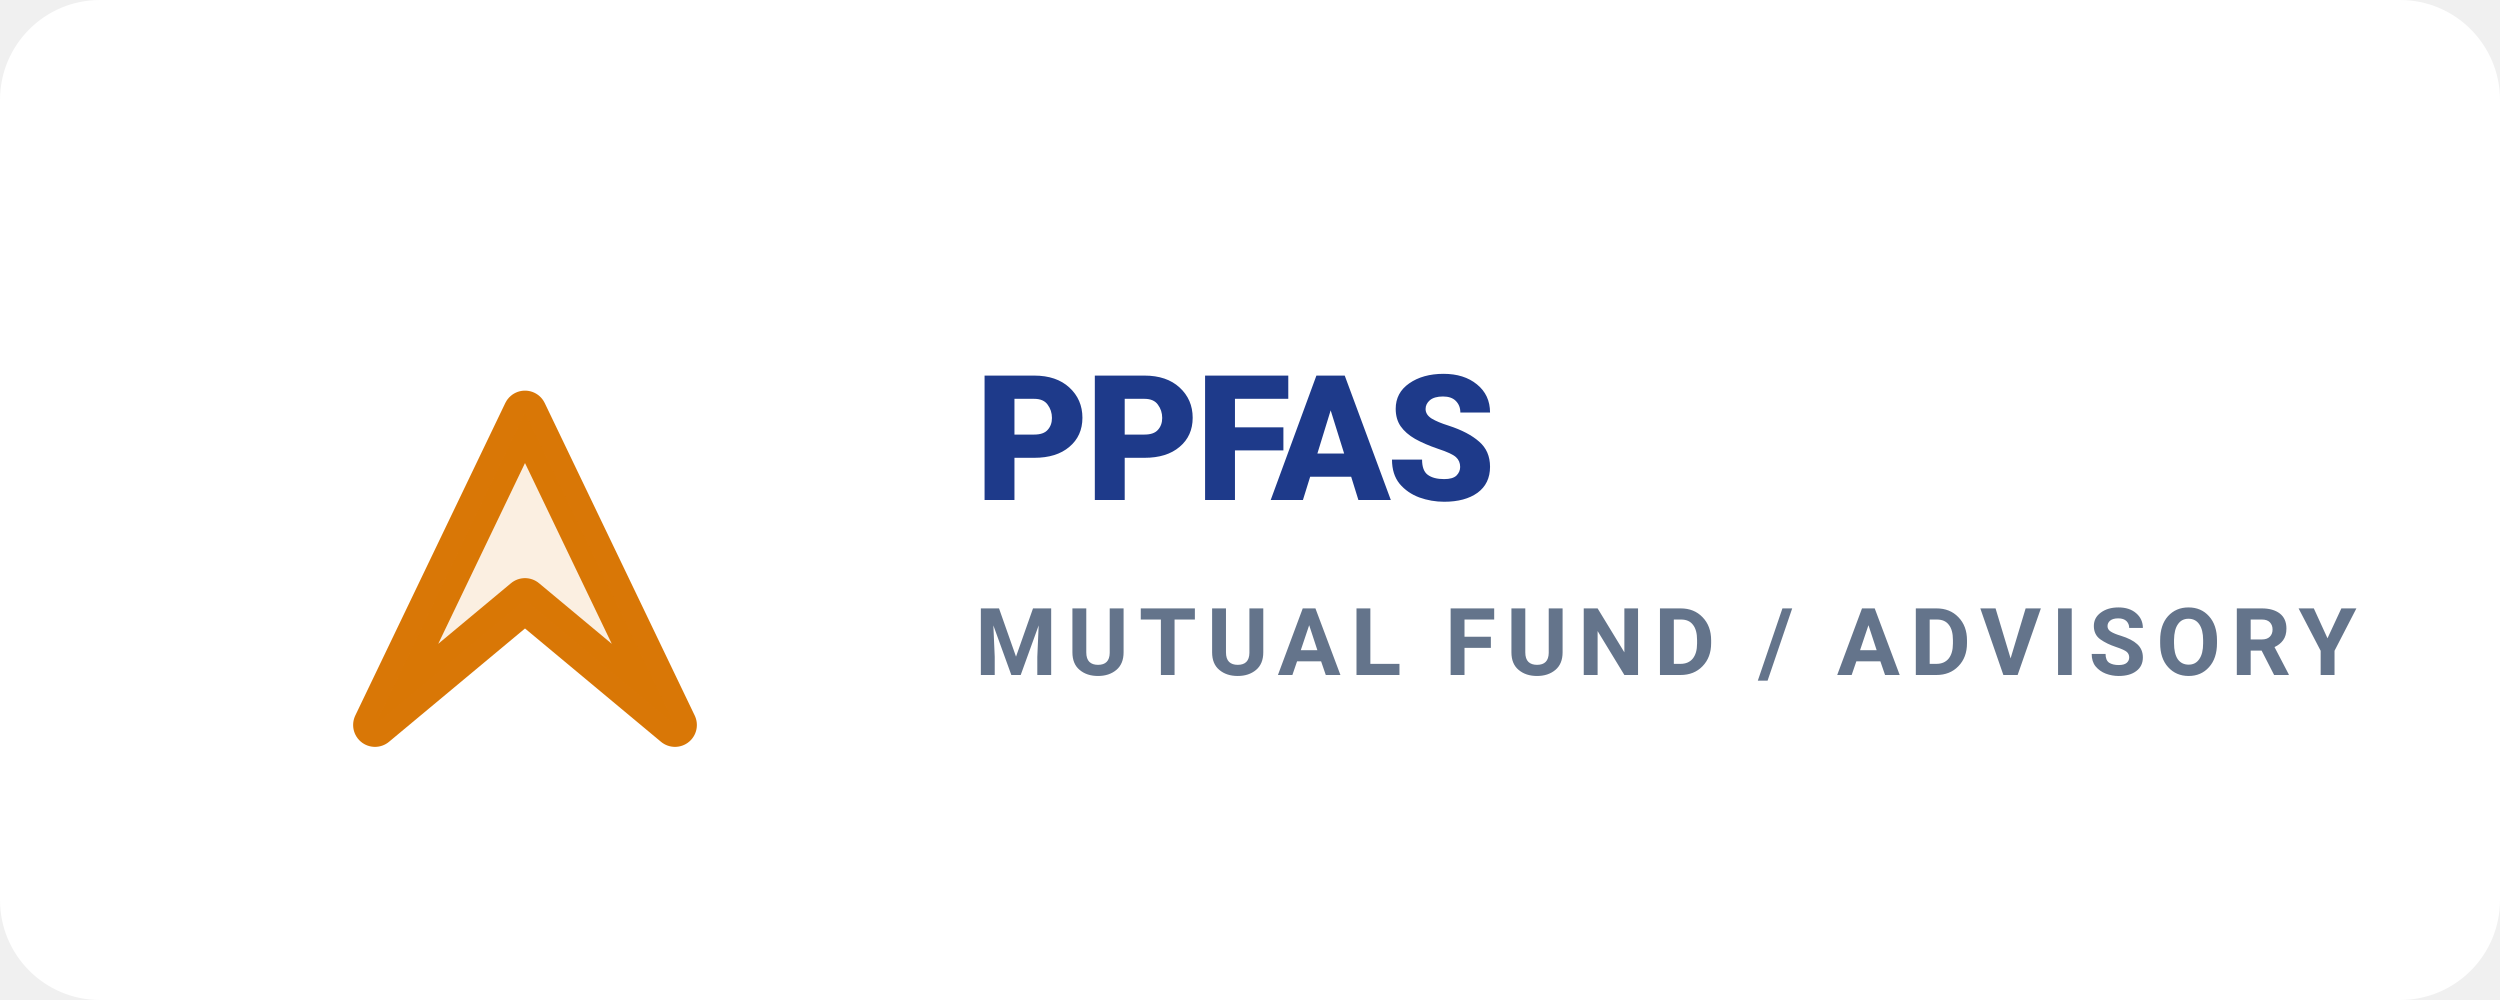
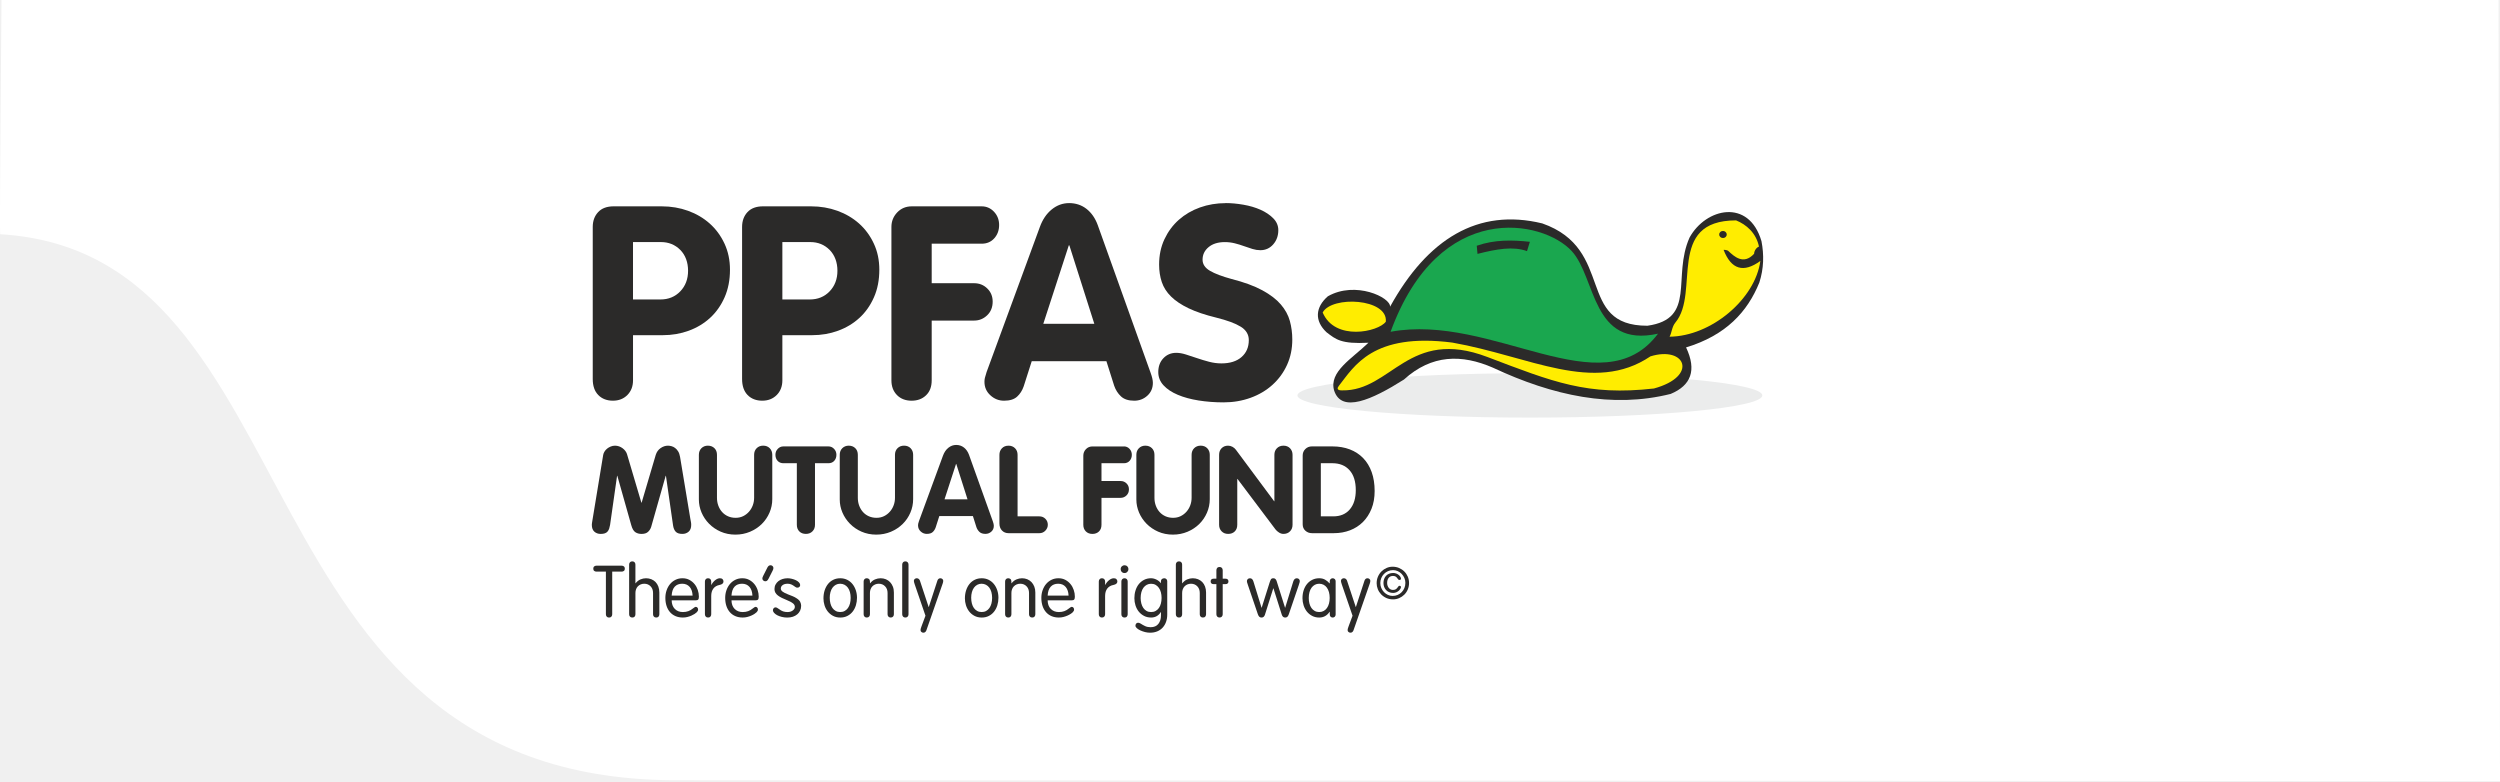
- <svg xmlns="http://www.w3.org/2000/svg" viewBox="0 0 200 80" width="200" height="80">
-   <rect width="200" height="80" fill="#ffffff" rx="8" />
-   <g transform="translate(10, 8)">
-     <path d="M20 50 L32 25 L44 50 L32 40 Z" fill="none" stroke="#d97706" stroke-width="3.5" stroke-linecap="round" stroke-linejoin="round" />
-     <path d="M20 50 L32 25 L44 50 L32 40 Z" fill="#d97706" fill-opacity="0.12" />
-     <text x="68" y="32" font-family="-apple-system, BlinkMacSystemFont, 'Segoe UI', Roboto, sans-serif" font-size="14" font-weight="800" fill="#1e3a8a" letter-spacing="-0.3">PPFAS</text>
-     <text x="68" y="46" font-family="-apple-system, BlinkMacSystemFont, 'Segoe UI', Roboto, sans-serif" font-size="7.5" font-weight="700" fill="#64748b" letter-spacing="0.8">MUTUAL FUND / ADVISORY</text>
+ <svg xmlns="http://www.w3.org/2000/svg" id="Layer_1" version="1.1" viewBox="0 0 1670.29 521.89">
+   <defs>
+     <style>
+       .st0, .st1 {
+         fill: #2b2a29;
+       }
+ 
+       .st2 {
+         fill: #fff;
+       }
+ 
+       .st2, .st3, .st4, .st5, .st1, .st6 {
+         fill-rule: evenodd;
+       }
+ 
+       .st3 {
+         fill: #ebecec;
+       }
+ 
+       .st4 {
+         fill: #2a2928;
+       }
+ 
+       .st7 {
+         isolation: isolate;
+       }
+ 
+       .st5 {
+         fill: #1aa74f;
+       }
+ 
+       .st6 {
+         fill: #ffed00;
+       }
+     </style>
+   </defs>
+   <path class="st2" d="M1,.02l1668.29-.02,1,521.89-1221-.61C155.13,519.18,213.04,169.09.13,156.49-.42,157.16,1,.02,1,.02Z" />
+   <g>
+     <path class="st3" d="M1022.14,249.37c85.8,0,155.31,6.65,155.31,14.82s-69.51,14.82-155.31,14.82-155.31-6.65-155.31-14.82,69.51-14.82,155.31-14.82" />
+     <path class="st1" d="M887.21,197.93c18.38-10.44,41.94.76,41.52,6.99,25.06-45.38,58.82-66.1,101.68-55.66,49.13,17.18,22.06,68.45,70.26,68.37,33-4.63,16.38-32.59,28.16-58.94,10.86-19.7,39.6-26.35,48.04,2.44,1.75,9.09,1.59,18.27-1.42,27.62-7.94,19.62-22.31,35.28-48.96,43.36,7.27,15.32,3.26,25.43-10.28,31.07-38.93,9.77-78.62,1.26-118.72-17.51-20.89-9.09-40.94-8.93-59.49,7.91-21.72,13.72-41.69,22.48-46.62,7.41-3.76-12.63,12.11-21.47,22.89-32-18.3.93-21.72-2.19-27.99-6.99-8.1-7.58-7.6-16.67.92-24.08" />
+     <path class="st5" d="M1107.69,223.02c-37.35,49.76-110.53-14.06-178.62-1.35,32.5-88.91,101.93-74.77,121.06-53.89,16.46,18.02,13.12,65,57.65,55.15" />
+     <path class="st6" d="M1151.14,154.31c1.34,0,2.51,1.01,2.51,2.36s-1.09,2.36-2.51,2.36-2.51-1.01-2.51-2.36,1.09-2.36,2.51-2.36M1159.91,147.24c6.85,2.78,13.37,8.34,15.29,17.51-1.5.51-3.17,2.53-3.26,4.8-7.1,7.75-13.45,1.68-17.29-1.94-.5-.42-2.09-.76-3.09-.67,5.1,13.14,13.28,15.58,24.56,7.41-3.43,25.51-32.92,50.35-60.66,50.6,1.42-2.27,1.5-6.65,3.93-9.51,16.63-19.87-6.6-68.2,40.52-68.2h0Z" />
+     <path class="st6" d="M883.7,208.79c6.1-11.37,43.7-9.43,42.19,6.15-5.01,6.82-34,13.14-42.19-6.15" />
+     <path class="st6" d="M970.43,228.91c51.3,9.01,94.41,34.69,132.26,9.18,23.39-7.24,32.25,13.3,2.34,21.47-44.53,5.05-67.42-4.38-111.28-21.05-52.72-20.04-64.08,22.9-97,22.31-.5,0-4.85.25-2.17-3.12,10.11-12.8,22.47-35.7,75.86-28.8" />
+     <path class="st4" d="M986.72,164.16c11.86-4.13,23.64-3.87,35.42-2.61l-1.92,6.23c-9.27-3.37-20.13-1.43-33.08,1.85l-.5-5.47h.08Z" />
+     <g class="st7">
+       <g class="st7">
+         <path class="st0" d="M410.9,297.76c.91,0,1.8.16,2.67.45.86.3,1.66.72,2.38,1.26.73.54,1.35,1.16,1.86,1.83.51.68.87,1.37,1.09,2.08l9.62,32.48h.16l9.45-31.99c.6-1.9,1.67-3.4,3.23-4.48,1.57-1.09,3.21-1.63,4.93-1.63.7,0,1.47.12,2.3.33.84.21,1.65.61,2.42,1.18.78.58,1.47,1.33,2.06,2.29.6.95,1.02,2.19,1.29,3.7l6.87,41.37c.11.76.23,1.42.37,1.99.13.57.2,1.27.2,2.08,0,2.01-.56,3.51-1.7,4.51-1.13,1-2.53,1.5-4.19,1.5-2.05,0-3.53-.49-4.45-1.46-.91-.98-1.51-2.38-1.78-4.23l-4.76-33.14h-.16l-9.69,34.12c-.43,1.36-1.15,2.48-2.15,3.38s-2.43,1.34-4.32,1.34c-1.62,0-3-.39-4.16-1.18-1.16-.79-2.06-2.38-2.71-4.76l-9.29-32.9h-.16l-4.68,32.82c-.16.92-.36,1.75-.6,2.48-.24.73-.6,1.36-1.05,1.91s-1.06.95-1.82,1.23c-.75.27-1.7.4-2.82.4-1.67,0-3.08-.5-4.2-1.5-1.13-1-1.7-2.53-1.7-4.6,0-.33.02-.65.08-.98.05-.33.11-.68.16-1.06l7.35-44.62c.11-.71.39-1.44.85-2.2s1.04-1.43,1.74-2c.69-.57,1.5-1.04,2.42-1.42.91-.38,1.88-.58,2.9-.58h0Z" />
+         <path class="st0" d="M472.95,297.76c1.78,0,3.23.56,4.37,1.67,1.13,1.12,1.7,2.6,1.7,4.44v28.74c0,1.91.31,3.67.93,5.3.61,1.63,1.46,3.04,2.55,4.23,1.08,1.19,2.38,2.13,3.92,2.81,1.53.67,3.21,1.01,5.05,1.01s3.5-.36,5.01-1.09c1.5-.73,2.81-1.73,3.92-2.98,1.1-1.25,1.95-2.67,2.55-4.28.59-1.6.89-3.26.89-5.01v-28.74c0-1.79.56-3.26,1.7-4.4s2.58-1.71,4.36-1.71,3.3.58,4.41,1.75c1.1,1.17,1.66,2.62,1.66,4.36v29.63c0,3.15-.62,6.17-1.86,9.04-1.24,2.88-2.96,5.4-5.16,7.57-2.21,2.17-4.82,3.9-7.84,5.17-3.02,1.27-6.27,1.92-9.77,1.92s-6.91-.67-9.9-2c-2.99-1.32-5.56-3.09-7.72-5.29-2.15-2.2-3.83-4.7-5.01-7.49-1.18-2.8-1.78-5.69-1.78-8.67v-29.88c0-1.79.57-3.26,1.7-4.4,1.13-1.13,2.59-1.71,4.37-1.71h-.05Z" />
+         <path class="st0" d="M553.49,298.25c1.45,0,2.71.54,3.75,1.63,1.05,1.09,1.58,2.42,1.58,3.99s-.49,2.97-1.46,4.03c-.96,1.06-2.26,1.59-3.88,1.59h-8.97v41.12c0,1.79-.56,3.26-1.7,4.39-1.13,1.14-2.59,1.71-4.37,1.71s-3.3-.55-4.4-1.67c-1.11-1.11-1.66-2.59-1.66-4.43v-41.12h-8.97c-1.62,0-2.9-.53-3.88-1.59-.97-1.06-1.45-2.4-1.45-4.03s.52-2.9,1.57-3.99,2.3-1.63,3.75-1.63h30.09Z" />
+         <path class="st0" d="M567.07,297.76c1.77,0,3.23.56,4.36,1.67,1.13,1.12,1.7,2.6,1.7,4.44v28.74c0,1.91.31,3.67.93,5.3.62,1.63,1.47,3.04,2.55,4.23s2.38,2.13,3.92,2.81c1.53.67,3.22,1.01,5.05,1.01s3.5-.36,5.01-1.09,2.81-1.73,3.92-2.98,1.96-2.67,2.55-4.28c.6-1.6.89-3.26.89-5.01v-28.74c0-1.79.56-3.26,1.7-4.4,1.13-1.13,2.59-1.71,4.37-1.71s3.3.58,4.41,1.75c1.1,1.17,1.65,2.62,1.65,4.36v29.63c0,3.15-.61,6.17-1.85,9.04-1.24,2.88-2.96,5.4-5.17,7.57-2.21,2.17-4.82,3.9-7.83,5.17-3.02,1.27-6.28,1.92-9.78,1.92s-6.9-.67-9.9-2c-2.99-1.32-5.56-3.09-7.71-5.29s-3.83-4.7-5.01-7.49c-1.19-2.8-1.78-5.69-1.78-8.67v-29.88c0-1.79.56-3.26,1.7-4.4,1.13-1.13,2.59-1.71,4.37-1.71h-.05Z" />
+         <path class="st0" d="M619.25,356.71c-1.56,0-2.93-.53-4.12-1.63-1.18-1.09-1.77-2.44-1.77-4.07,0-.38.04-.76.11-1.13.08-.38.26-.98.53-1.79l16.02-43.65c.81-2.22,1.99-3.97,3.56-5.25,1.57-1.27,3.32-1.92,5.26-1.92s3.73.58,5.21,1.75c1.48,1.17,2.6,2.78,3.36,4.84l15.94,44.53c.43,1.2.64,2.18.64,2.94,0,1.57-.55,2.86-1.66,3.86-1.12,1-2.43,1.5-3.95,1.5-1.74,0-3.07-.44-3.98-1.3-.92-.87-1.61-1.92-2.04-3.17l-2.34-7.41h-22.46l-2.42,7.57c-.43,1.25-1.09,2.28-1.97,3.09s-2.19,1.22-3.92,1.22v.02ZM631.05,333.59h15.36l-7.51-23.61h-.16l-7.68,23.61h-.01Z" />
+         <path class="st0" d="M673.79,297.76c1.78,0,3.23.58,4.37,1.71,1.13,1.14,1.7,2.61,1.7,4.4v41.12h14.54c1.62,0,2.96.54,4.04,1.63s1.62,2.41,1.62,3.99c0,1.46-.54,2.76-1.62,3.91-1.08,1.14-2.42,1.71-4.04,1.71h-20.52c-1.84,0-3.31-.6-4.45-1.79-1.13-1.19-1.7-2.77-1.7-4.72v-45.84c0-1.73.55-3.19,1.66-4.36,1.11-1.17,2.58-1.75,4.41-1.75h0Z" />
+         <path class="st0" d="M750.94,298.25c1.46,0,2.69.54,3.72,1.63,1.02,1.09,1.53,2.42,1.53,3.99s-.48,2.9-1.45,3.99c-.97,1.09-2.24,1.63-3.8,1.63h-15.02v11.89h12.76c1.57,0,2.88.53,3.96,1.59s1.62,2.38,1.62,3.95c0,1.69-.55,3.06-1.66,4.11-1.1,1.06-2.41,1.59-3.92,1.59h-12.76v18c0,1.9-.57,3.39-1.7,4.47-1.13,1.09-2.59,1.63-4.37,1.63s-3.3-.57-4.41-1.71c-1.1-1.13-1.66-2.6-1.66-4.39v-46.17c0-1.68.58-3.13,1.74-4.35,1.16-1.23,2.63-1.83,4.41-1.83h21v-.02Z" />
+         <path class="st0" d="M765.24,297.76c1.78,0,3.23.56,4.37,1.67,1.13,1.12,1.7,2.6,1.7,4.44v28.74c0,1.91.31,3.67.93,5.3.61,1.63,1.46,3.04,2.55,4.23,1.08,1.19,2.38,2.13,3.92,2.81,1.53.67,3.21,1.01,5.05,1.01s3.5-.36,5.01-1.09c1.5-.73,2.81-1.73,3.92-2.98,1.1-1.25,1.95-2.67,2.55-4.28.59-1.6.89-3.26.89-5.01v-28.74c0-1.79.56-3.26,1.7-4.4s2.58-1.71,4.36-1.71,3.3.58,4.41,1.75,1.66,2.62,1.66,4.36v29.63c0,3.15-.62,6.17-1.86,9.04-1.24,2.88-2.96,5.4-5.16,7.57-2.21,2.17-4.82,3.9-7.84,5.17-3.02,1.27-6.27,1.92-9.77,1.92s-6.91-.67-9.9-2c-2.99-1.32-5.56-3.09-7.72-5.29-2.15-2.2-3.83-4.7-5.01-7.49-1.18-2.8-1.78-5.69-1.78-8.67v-29.88c0-1.79.57-3.26,1.7-4.4,1.13-1.13,2.59-1.71,4.37-1.71h-.05Z" />
+         <path class="st0" d="M820.5,297.76c1.03,0,2.01.26,2.95.77.94.52,1.71,1.18,2.3,2l25.53,34.36h.16v-31.02c0-1.79.56-3.26,1.7-4.4,1.13-1.13,2.58-1.71,4.36-1.71s3.3.58,4.41,1.75c1.1,1.17,1.66,2.62,1.66,4.36v46.74c0,1.79-.56,3.26-1.7,4.39-1.13,1.14-2.59,1.71-4.37,1.71-1.02,0-2.02-.31-2.99-.93s-1.75-1.32-2.34-2.08l-25.37-33.7h-.16v30.61c0,1.84-.55,3.32-1.66,4.43s-2.58,1.67-4.41,1.67-3.23-.57-4.37-1.71c-1.13-1.13-1.7-2.6-1.7-4.39v-46.74c0-1.79.55-3.26,1.66-4.4,1.11-1.13,2.55-1.71,4.32-1.71h.02Z" />
+         <path class="st0" d="M890.23,298.25c4.25,0,8.12.67,11.59,1.99,3.47,1.33,6.45,3.27,8.93,5.82,2.47,2.56,4.37,5.67,5.69,9.37,1.32,3.69,1.98,7.9,1.98,12.62,0,4.45-.7,8.41-2.1,11.89-1.4,3.47-3.31,6.41-5.74,8.83s-5.3,4.26-8.6,5.53c-3.31,1.27-6.91,1.92-10.79,1.92h-14.63c-1.72,0-3.19-.54-4.4-1.63-1.22-1.09-1.82-2.52-1.82-4.32v-45.92c0-1.73.59-3.18,1.78-4.35,1.18-1.17,2.64-1.75,4.36-1.75h13.75ZM890.79,344.99c4.74,0,8.43-1.56,11.07-4.69,2.64-3.12,3.96-7.39,3.96-12.82,0-5.76-1.39-10.2-4.16-13.31-2.77-3.12-6.62-4.69-11.51-4.69h-7.68v35.51h8.32,0Z" />
+       </g>
+     </g>
+     <g class="st7">
+       <g class="st7">
+         <path class="st0" d="M442.13,137.86c6.22,0,12.08.99,17.58,2.98,5.51,1.99,10.32,4.83,14.45,8.5,4.13,3.68,7.42,8.14,9.87,13.39,2.45,5.24,3.68,11.06,3.68,17.45,0,6.87-1.2,13.02-3.59,18.45-2.4,5.43-5.63,10.01-9.69,13.74-4.07,3.74-8.82,6.6-14.27,8.59-5.44,1.99-11.21,2.98-17.31,2.98h-19.92v30.2c0,3.98-1.26,7.24-3.77,9.77-2.5,2.53-5.74,3.8-9.68,3.8s-7.33-1.27-9.78-3.8c-2.46-2.53-3.68-6.08-3.68-10.67v-101.64c0-3.98,1.19-7.26,3.59-9.86,2.39-2.59,5.86-3.89,10.41-3.89h32.12-.01ZM441.23,200.08c5.38,0,9.81-1.81,13.28-5.43s5.2-8.2,5.2-13.75-1.73-10.43-5.2-13.93c-3.48-3.49-7.78-5.24-12.92-5.24h-18.67v38.34h18.31Z" />
+         <path class="st0" d="M541.91,137.86c6.23,0,12.08.99,17.59,2.98,5.5,1.99,10.32,4.83,14.45,8.5,4.12,3.68,7.42,8.14,9.86,13.39,2.46,5.24,3.68,11.06,3.68,17.45,0,6.87-1.19,13.02-3.59,18.45-2.39,5.43-5.62,10.01-9.68,13.74-4.07,3.74-8.83,6.6-14.27,8.59-5.44,1.99-11.22,2.98-17.32,2.98h-19.92v30.2c0,3.98-1.26,7.24-3.77,9.77s-5.74,3.8-9.69,3.8-7.33-1.27-9.78-3.8-3.67-6.08-3.67-10.67v-101.64c0-3.98,1.19-7.26,3.58-9.86,2.4-2.59,5.87-3.89,10.41-3.89h32.12ZM541.01,200.08c5.38,0,9.82-1.81,13.28-5.43s5.21-8.2,5.21-13.75-1.74-10.43-5.21-13.93c-3.47-3.49-7.78-5.24-12.92-5.24h-18.66v38.34h18.3,0Z" />
+         <path class="st0" d="M655.87,137.86c3.22,0,5.98,1.21,8.25,3.62,2.28,2.42,3.41,5.37,3.41,8.86s-1.08,6.45-3.23,8.86c-2.15,2.41-4.96,3.62-8.43,3.62h-33.39v26.4h28.36c3.47,0,6.4,1.18,8.79,3.53,2.4,2.35,3.59,5.27,3.59,8.77,0,3.73-1.22,6.78-3.68,9.13-2.45,2.35-5.35,3.53-8.7,3.53h-28.36v39.97c0,4.23-1.26,7.54-3.77,9.95-2.5,2.42-5.74,3.62-9.68,3.62s-7.33-1.27-9.78-3.8c-2.46-2.53-3.68-5.79-3.68-9.77v-102.54c0-3.73,1.28-6.96,3.86-9.68,2.57-2.71,5.83-4.07,9.78-4.07h46.66Z" />
+       </g>
+     </g>
+     <g class="st7">
+       <g class="st7">
+         <path class="st0" d="M670.83,267.72c-3.48,0-6.52-1.2-9.15-3.62-2.64-2.41-3.95-5.43-3.95-9.04,0-.84.09-1.69.27-2.53s.57-2.17,1.17-3.98l35.59-96.94c1.79-4.94,4.43-8.83,7.91-11.67,3.48-2.83,7.37-4.25,11.68-4.25s8.3,1.3,11.59,3.89c3.3,2.6,5.78,6.18,7.46,10.76l35.41,98.93c.96,2.66,1.44,4.83,1.44,6.51,0,3.5-1.23,6.36-3.7,8.59-2.46,2.24-5.38,3.35-8.76,3.35-3.85,0-6.8-.97-8.85-2.89s-3.56-4.28-4.52-7.06l-5.21-16.45h-49.89l-5.38,16.82c-.96,2.78-2.42,5.07-4.4,6.87s-4.88,2.71-8.71,2.71h0ZM697.03,216.35h34.1l-16.68-52.44h-.36l-17.05,52.44h-.01Z" />
+         <path class="st0" d="M818.88,135.68c3.7,0,7.65.36,11.85,1.09,4.19.72,7.99,1.84,11.39,3.35,3.41,1.51,6.26,3.41,8.53,5.7,2.28,2.29,3.41,4.94,3.41,7.96,0,3.73-1.13,6.9-3.41,9.5-2.27,2.59-5.14,3.88-8.62,3.88-1.67,0-3.4-.27-5.2-.81s-3.68-1.17-5.65-1.89-4.04-1.36-6.19-1.9-4.37-.81-6.64-.81c-4.54,0-8.17,1.11-10.86,3.35-2.69,2.23-4.04,5.03-4.04,8.4,0,3.02,1.65,5.49,4.94,7.42s8.04,3.74,14.27,5.43c8.49,2.17,15.4,4.7,20.72,7.6,5.33,2.89,9.46,6.06,12.39,9.5,2.93,3.43,4.94,7.11,6.01,11.03,1.08,3.92,1.62,8.05,1.62,12.39,0,6.15-1.17,11.78-3.5,16.91-2.33,5.12-5.56,9.55-9.69,13.29s-9,6.64-14.62,8.68c-5.63,2.05-11.67,3.08-18.13,3.08-5.87,0-11.42-.43-16.69-1.27-5.26-.85-9.9-2.1-13.9-3.8-4.01-1.69-7.18-3.8-9.51-6.33s-3.5-5.48-3.5-8.86c0-3.73,1.13-6.81,3.41-9.22,2.27-2.41,5.14-3.62,8.62-3.62,1.91,0,4.04.36,6.37,1.09,2.33.72,4.81,1.54,7.45,2.44,2.63.9,5.32,1.72,8.07,2.44s5.51,1.09,8.26,1.09c5.74,0,10.23-1.42,13.46-4.25,3.23-2.84,4.85-6.6,4.85-11.31,0-3.73-1.79-6.72-5.38-8.95s-9.04-4.25-16.33-6.06c-7.42-1.81-13.58-3.89-18.48-6.23-4.91-2.35-8.83-4.97-11.76-7.87-2.94-2.89-4.99-6.12-6.19-9.68-1.2-3.55-1.79-7.44-1.79-11.67,0-6.27,1.2-11.93,3.59-17,2.39-5.07,5.59-9.37,9.6-12.93,4.01-3.55,8.71-6.3,14.08-8.23,5.38-1.92,11.13-2.89,17.23-2.89l-.04-.04Z" />
+       </g>
+     </g>
+     <g class="st7">
+       <g class="st7">
+         <path class="st0" d="M415.39,377.94c.55,0,1.03.16,1.44.49.42.32.63.82.63,1.5s-.21,1.18-.63,1.5c-.41.32-.89.48-1.44.48h-6.36v28.52c0,.62-.19,1.13-.55,1.55-.37.42-.89.62-1.56.62s-1.19-.21-1.56-.62-.55-.93-.55-1.55v-28.52h-6.37c-.54,0-1.02-.16-1.44-.48s-.62-.82-.62-1.5.2-1.18.62-1.5.9-.49,1.44-.49h16.95,0Z" />
+         <path class="st0" d="M422.43,375.05c.67,0,1.18.21,1.55.61s.55.92.55,1.56v12.4l.1.1c.95-1.23,2.05-2.09,3.28-2.61,1.22-.51,2.46-.77,3.7-.77s2.46.22,3.54.65c1.09.44,2.03,1.07,2.83,1.88.79.82,1.42,1.83,1.87,3.02.44,1.19.67,2.52.67,4v14.52c0,.62-.18,1.13-.53,1.55s-.88.62-1.58.62-1.18-.21-1.55-.62-.55-.93-.55-1.55v-14.23c0-1.83-.55-3.32-1.65-4.46-1.1-1.14-2.51-1.72-4.23-1.72-.86,0-1.66.16-2.37.46s-1.34.72-1.87,1.26-.93,1.18-1.22,1.95c-.29.77-.43,1.61-.43,2.51v14.23c0,.62-.18,1.13-.53,1.55s-.87.62-1.57.62-1.19-.21-1.56-.62-.55-.93-.55-1.55v-33.19c0-.61.18-1.13.55-1.54.37-.42.89-.63,1.56-.63h-.01Z" />
+         <path class="st0" d="M455.98,386.34c1.72,0,3.26.36,4.62,1.09,1.36.72,2.5,1.67,3.45,2.83.94,1.15,1.66,2.47,2.15,3.93s.74,2.95.74,4.46c0,.94-.16,1.58-.48,1.93s-.92.53-1.82.53h-15.89c.03,2.41.73,4.32,2.1,5.71,1.37,1.4,3.17,2.1,5.41,2.1,1.35,0,2.55-.2,3.64-.6,1.09-.4,2.09-.99,3.02-1.76.89-.74,1.55-1.11,1.97-1.11.38,0,.73.16,1.05.48.32.33.47.77.47,1.36s-.3,1.18-.91,1.78c-.35.35-.84.73-1.46,1.13s-1.34.78-2.15,1.13c-.82.35-1.71.65-2.66.89-.95.25-1.96.36-3.02.36-1.81,0-3.45-.31-4.9-.94s-2.68-1.52-3.69-2.68c-1-1.16-1.77-2.54-2.29-4.14-.53-1.61-.79-3.4-.79-5.36,0-1.77.27-3.45.82-5.04.54-1.6,1.31-2.98,2.29-4.17.99-1.19,2.19-2.15,3.61-2.85,1.42-.71,2.99-1.06,4.72-1.06h0ZM462.73,397.91c-.09-2.44-.74-4.37-1.96-5.79-1.22-1.41-2.87-2.12-4.98-2.12s-3.73.65-4.96,1.93c-1.22,1.28-1.92,3.28-2.08,5.98h13.98,0Z" />
+         <path class="st0" d="M473.08,386.34c.67,0,1.18.21,1.55.61s.55.95.55,1.66v2.17h.1c.64-1.25,1.48-2.31,2.56-3.16,1.07-.86,2.13-1.28,3.18-1.28.77,0,1.35.21,1.75.63.4.41.6.93.6,1.54,0,1.19-.89,1.97-2.68,2.32-1.73.32-3.08,1.11-4.05,2.36-.98,1.26-1.46,2.93-1.46,5.02v12.2c0,.62-.19,1.13-.55,1.55s-.88.62-1.55.62-1.19-.21-1.56-.62-.55-.93-.55-1.55v-21.91c0-.61.18-1.13.55-1.54.37-.42.89-.63,1.56-.63h0Z" />
+         <path class="st0" d="M495.95,386.34c1.72,0,3.26.36,4.62,1.09,1.36.72,2.5,1.67,3.45,2.83.94,1.15,1.66,2.47,2.15,3.93s.74,2.95.74,4.46c0,.94-.16,1.58-.48,1.93s-.92.53-1.82.53h-15.89c.03,2.41.73,4.32,2.1,5.71s3.17,2.1,5.41,2.1c1.35,0,2.55-.2,3.64-.6,1.09-.4,2.09-.99,3.02-1.76.89-.74,1.55-1.11,1.97-1.11.38,0,.73.16,1.05.48.32.33.47.77.47,1.36s-.3,1.18-.91,1.78c-.35.35-.84.73-1.46,1.13s-1.34.78-2.15,1.13c-.82.35-1.71.65-2.66.89-.95.25-1.96.36-3.02.36-1.81,0-3.45-.31-4.9-.94-1.45-.62-2.68-1.52-3.69-2.68-1-1.16-1.77-2.54-2.29-4.14-.53-1.61-.79-3.4-.79-5.36,0-1.77.27-3.45.82-5.04.54-1.6,1.31-2.98,2.29-4.17.99-1.19,2.19-2.15,3.61-2.85,1.42-.71,2.99-1.06,4.72-1.06h0ZM502.7,397.91c-.09-2.44-.74-4.37-1.96-5.79-1.22-1.41-2.87-2.12-4.98-2.12s-3.73.65-4.96,1.93c-1.22,1.28-1.92,3.28-2.08,5.98h13.98,0Z" />
+         <path class="st0" d="M514.82,377.65c.54,0,1,.19,1.36.56s.55.79.55,1.27c0,.52-.16,1.08-.48,1.69l-2.68,5.31c-.45.84-.83,1.36-1.17,1.57-.34.21-.72.31-1.13.31-.51,0-.96-.19-1.35-.56s-.57-.8-.57-1.27c0-.2.02-.4.07-.63.05-.22.2-.59.45-1.1l2.88-5.7c.51-.96,1.19-1.45,2.06-1.45h.01Z" />
+       </g>
+     </g>
+     <g class="st7">
+       <g class="st7">
+         <path class="st0" d="M526.13,386.34c.93,0,1.89.12,2.9.36,1,.25,1.93.57,2.76.97.82.4,1.5.88,2.03,1.45.52.56.79,1.15.79,1.76,0,.45-.16.86-.48,1.21s-.8.53-1.44.53c-.32,0-.59-.07-.82-.19-.22-.13-.46-.28-.72-.44-.38-.25-.74-.51-1.08-.75-.33-.25-.69-.45-1.05-.62-.37-.18-.78-.33-1.24-.44-.47-.12-1.02-.17-1.66-.17-1.34,0-2.42.3-3.23.9-.82.59-1.22,1.37-1.22,2.34,0,.74.39,1.41,1.17,2.01.78.59,2.01,1.22,3.66,1.86,1.18.45,2.22.86,3.12,1.23.89.37,1.66.76,2.29,1.18,1.37.84,2.28,1.69,2.71,2.58.42.89.64,1.74.64,2.58,0,1.23-.24,2.32-.69,3.28-.47.96-1.1,1.79-1.92,2.48s-1.79,1.23-2.92,1.6-2.38.55-3.75.55c-1.28,0-2.5-.14-3.66-.44-1.17-.29-2.19-.67-3.07-1.13-.87-.47-1.57-.99-2.08-1.57-.51-.58-.77-1.16-.77-1.73s.18-1.04.53-1.41c.35-.35.74-.53,1.19-.53.61,0,1.37.37,2.3,1.11.95.74,1.88,1.26,2.77,1.57.9.3,1.87.45,2.92.45,1.44,0,2.62-.35,3.54-1.04.93-.69,1.4-1.5,1.4-2.43,0-.87-.41-1.64-1.22-2.32s-2.13-1.38-3.95-2.12c-1.31-.52-2.48-1.03-3.52-1.55-1.04-.51-1.92-1.05-2.64-1.61-.72-.57-1.28-1.19-1.68-1.88-.39-.69-.6-1.49-.6-2.39,0-1.12.24-2.14.72-3.03.48-.9,1.12-1.67,1.92-2.29s1.72-1.1,2.77-1.42c1.05-.32,2.14-.49,3.26-.49h.02Z" />
+         <path class="st0" d="M561.36,386.34c1.72,0,3.28.35,4.67,1.04,1.39.7,2.56,1.64,3.52,2.83.95,1.18,1.7,2.57,2.23,4.14.52,1.58.79,3.25.79,5.02s-.25,3.45-.74,5.07c-.5,1.6-1.22,3.01-2.18,4.22s-2.13,2.16-3.52,2.87-2.95,1.06-4.72,1.06c-1.88,0-3.52-.39-4.93-1.16-1.4-.76-2.58-1.77-3.52-2.98-.95-1.23-1.65-2.59-2.1-4.1-.47-1.51-.69-3.03-.69-4.54,0-1.96.27-3.77.81-5.43.55-1.65,1.31-3.08,2.28-4.27s2.15-2.11,3.52-2.77c1.37-.67,2.9-.99,4.6-.99h-.02ZM554.37,399.46c0,1.36.15,2.61.46,3.77.3,1.16.75,2.15,1.34,2.99.59.83,1.32,1.5,2.2,1.97.87.49,1.88.72,2.99.72s2.1-.23,2.96-.7c.86-.46,1.6-1.13,2.2-1.97.61-.86,1.06-1.86,1.37-3.02.3-1.16.45-2.41.45-3.77s-.16-2.66-.47-3.83c-.33-1.18-.78-2.17-1.4-2.99-.6-.82-1.35-1.46-2.22-1.93-.88-.46-1.86-.7-2.95-.7s-2.02.24-2.87.7c-.86.47-1.6,1.11-2.2,1.93-.61.82-1.07,1.82-1.39,2.99-.33,1.18-.48,2.45-.48,3.83h0Z" />
+         <path class="st0" d="M579.12,386.34c.51,0,.99.16,1.44.49.45.32.67,1.03.67,2.12v.67l.1.1c.95-1.23,2.05-2.09,3.28-2.61,1.23-.51,2.48-.77,3.76-.77s2.41.23,3.49.67c1.09.45,2.02,1.09,2.8,1.91.78.82,1.4,1.82,1.87,2.99.47,1.18.69,2.5.69,3.98v14.52c0,.62-.18,1.13-.55,1.55s-.89.62-1.56.62-1.19-.21-1.56-.62-.55-.93-.55-1.55v-14.23c0-1.83-.55-3.32-1.66-4.46-1.1-1.14-2.51-1.72-4.23-1.72-.86,0-1.65.16-2.37.46s-1.35.72-1.87,1.26c-.53.53-.94,1.18-1.22,1.95-.29.77-.43,1.61-.43,2.51v14.23c0,.62-.18,1.13-.55,1.55s-.89.62-1.56.62-1.19-.21-1.55-.62c-.37-.42-.55-.93-.55-1.55v-21.91c0-.61.19-1.13.55-1.54.36-.42.88-.63,1.55-.63h0Z" />
+         <path class="st0" d="M604.88,375.05c.67,0,1.19.21,1.56.63.37.41.55.93.55,1.54v33.19c0,.62-.18,1.13-.55,1.55s-.89.62-1.56.62-1.19-.21-1.55-.62c-.37-.42-.55-.93-.55-1.55v-33.19c0-.61.19-1.13.55-1.54.36-.42.88-.63,1.55-.63Z" />
+         <path class="st0" d="M612.49,386.34c.55,0,.99.16,1.34.46s.61.67.77,1.09l5.84,17.66h.1l5.74-17.61c.16-.49.41-.87.74-1.16s.76-.44,1.26-.44.92.16,1.32.49.6.76.6,1.3c0,.26-.05.58-.15.97-.09.39-.17.66-.24.81l-10.87,31.22c-.16.42-.4.79-.73,1.11-.33.32-.76.48-1.3.48-.47,0-.91-.16-1.3-.48-.4-.32-.6-.76-.6-1.31,0-.29.06-.62.17-.99s.29-.91.55-1.62l2.59-6.94-7.18-20.94c-.16-.52-.29-.96-.41-1.35s-.17-.71-.17-.97c0-.54.2-.98.6-1.3.4-.32.84-.49,1.31-.49h.02Z" />
+         <path class="st0" d="M655.86,386.34c1.72,0,3.28.35,4.67,1.04,1.39.7,2.56,1.64,3.52,2.83.96,1.18,1.71,2.57,2.23,4.14.53,1.58.79,3.25.79,5.02s-.24,3.45-.74,5.07c-.5,1.6-1.22,3.01-2.18,4.22-.95,1.21-2.13,2.16-3.52,2.87s-2.96,1.06-4.72,1.06c-1.88,0-3.52-.39-4.93-1.16-1.41-.76-2.58-1.77-3.52-2.98-.94-1.23-1.64-2.59-2.1-4.1-.47-1.51-.69-3.03-.69-4.54,0-1.96.27-3.77.82-5.43.54-1.65,1.3-3.08,2.28-4.27.97-1.19,2.15-2.11,3.52-2.77,1.37-.67,2.9-.99,4.59-.99h-.02ZM648.87,399.46c0,1.36.16,2.61.46,3.77.3,1.16.75,2.15,1.34,2.99.6.83,1.33,1.5,2.2,1.97.88.49,1.88.72,2.99.72s2.1-.23,2.97-.7c.86-.46,1.59-1.13,2.2-1.97.6-.86,1.06-1.86,1.36-3.02s.46-2.41.46-3.77-.16-2.66-.48-3.83-.78-2.17-1.39-2.99c-.6-.82-1.35-1.46-2.23-1.93-.88-.46-1.86-.7-2.95-.7s-2.01.24-2.87.7c-.86.47-1.59,1.11-2.2,1.93-.6.82-1.07,1.82-1.39,2.99s-.48,2.45-.48,3.83h0Z" />
+         <path class="st0" d="M673.62,386.34c.51,0,.99.16,1.44.49.44.32.67,1.03.67,2.12v.67l.1.1c.95-1.23,2.05-2.09,3.28-2.61,1.22-.51,2.48-.77,3.75-.77s2.41.23,3.49.67c1.09.45,2.02,1.09,2.81,1.91.78.82,1.4,1.82,1.87,2.99.46,1.18.69,2.5.69,3.98v14.52c0,.62-.19,1.13-.55,1.55s-.88.62-1.56.62-1.18-.21-1.55-.62-.55-.93-.55-1.55v-14.23c0-1.83-.55-3.32-1.65-4.46-1.1-1.14-2.51-1.72-4.23-1.72-.86,0-1.66.16-2.37.46s-1.34.72-1.87,1.26-.93,1.18-1.22,1.95-.43,1.61-.43,2.51v14.23c0,.62-.19,1.13-.55,1.55s-.88.62-1.55.62-1.19-.21-1.56-.62-.55-.93-.55-1.55v-21.91c0-.61.18-1.13.55-1.54.37-.42.89-.63,1.56-.63h-.02Z" />
+         <path class="st0" d="M707.18,386.34c1.72,0,3.26.36,4.62,1.09,1.35.72,2.5,1.67,3.44,2.83.95,1.15,1.66,2.47,2.15,3.93.5,1.46.74,2.95.74,4.46,0,.94-.16,1.58-.47,1.93-.33.35-.93.53-1.82.53h-15.89c.02,2.41.73,4.32,2.1,5.71,1.37,1.4,3.17,2.1,5.41,2.1,1.34,0,2.55-.2,3.64-.6s2.09-.99,3.01-1.76c.9-.74,1.55-1.11,1.97-1.11.38,0,.73.16,1.05.48.32.33.48.77.48,1.36s-.3,1.18-.91,1.78c-.35.35-.83.73-1.46,1.13-.62.4-1.34.78-2.15,1.13s-1.7.65-2.65.89c-.96.25-1.97.36-3.02.36-1.82,0-3.45-.31-4.9-.94s-2.68-1.52-3.69-2.68c-1-1.16-1.77-2.54-2.3-4.14-.52-1.61-.79-3.4-.79-5.36,0-1.77.27-3.45.82-5.04s1.31-2.98,2.3-4.17,2.19-2.15,3.61-2.85c1.42-.71,2.99-1.06,4.72-1.06h0ZM713.93,397.91c-.1-2.44-.75-4.37-1.97-5.79-1.21-1.41-2.87-2.12-4.98-2.12s-3.73.65-4.95,1.93c-1.23,1.28-1.93,3.28-2.08,5.98h13.98Z" />
+         <path class="st0" d="M736.23,386.34c.67,0,1.19.21,1.56.61s.55.95.55,1.66v2.17h.1c.64-1.25,1.49-2.31,2.56-3.16,1.07-.86,2.13-1.28,3.18-1.28.77,0,1.35.21,1.75.63.4.41.6.93.6,1.54,0,1.19-.9,1.97-2.68,2.32-1.72.32-3.07,1.11-4.05,2.36-.97,1.26-1.46,2.93-1.46,5.02v12.2c0,.62-.18,1.13-.55,1.55s-.89.62-1.56.62-1.19-.21-1.55-.62c-.37-.42-.55-.93-.55-1.55v-21.91c0-.61.19-1.13.55-1.54.36-.42.88-.63,1.55-.63h0Z" />
+         <path class="st0" d="M751.32,377.65c.73,0,1.35.25,1.84.75.49.5.74,1.12.74,1.86s-.25,1.32-.74,1.83c-.5.52-1.11.77-1.84.77s-1.35-.25-1.84-.75c-.5-.5-.74-1.12-.74-1.86s.25-1.36.77-1.86c.51-.5,1.12-.75,1.82-.75h-.01ZM751.32,386.34c.67,0,1.18.21,1.55.63.37.41.55.93.55,1.54v21.91c0,.62-.19,1.13-.55,1.55s-.88.62-1.55.62-1.19-.21-1.56-.62-.55-.93-.55-1.55v-21.91c0-.61.18-1.13.55-1.54.37-.42.89-.63,1.56-.63Z" />
+         <path class="st0" d="M769.07,386.34c1.15,0,2.33.29,3.52.87,1.2.58,2.18,1.36,2.95,2.36h.1v-1.3c0-.54.2-1,.62-1.37s.96-.56,1.63-.56c.54,0,1,.19,1.39.56s.57.84.57,1.42v22.34c0,1.73-.26,3.34-.79,4.82-.52,1.48-1.28,2.76-2.27,3.84-1,1.08-2.19,1.91-3.61,2.51-1.42.59-3.03.89-4.81.89-1.09,0-2.2-.14-3.35-.43-1.14-.3-2.2-.67-3.16-1.11-.95-.45-1.74-.95-2.34-1.5-.61-.55-.91-1.09-.91-1.64s.16-1.01.48-1.4.75-.58,1.29-.58c.48,0,1.02.17,1.63.53.99.64,2.01,1.22,3.06,1.72,1.05.49,2.27.74,3.64.74,2.3,0,4.03-.73,5.2-2.2s1.75-3.35,1.75-5.67v-2.27h-.1c-.67,1.13-1.55,2.02-2.65,2.68s-2.37.99-3.81.99c-1.79,0-3.38-.36-4.76-1.09s-2.56-1.68-3.52-2.87-1.68-2.57-2.18-4.13c-.5-1.55-.74-3.17-.74-4.84,0-1.77.24-3.47.74-5.09.5-1.63,1.22-3.04,2.18-4.25.95-1.2,2.13-2.17,3.52-2.89s2.98-1.09,4.76-1.09h-.03ZM762.08,399.46c0,1.32.16,2.56.46,3.72.3,1.16.75,2.16,1.34,3.02.6.85,1.32,1.52,2.18,2,.86.49,1.87.72,3.02.72s2.11-.24,2.99-.72c.87-.48,1.61-1.14,2.2-1.97.59-.84,1.04-1.83,1.34-2.99.3-1.16.46-2.41.46-3.77s-.16-2.6-.46-3.73c-.3-1.14-.76-2.15-1.36-2.99-.61-.86-1.34-1.52-2.2-2.01-.86-.48-1.87-.72-3.02-.72-1.05,0-2.01.24-2.87.7-.86.47-1.59,1.11-2.2,1.93-.6.82-1.07,1.82-1.39,2.99-.32,1.18-.48,2.45-.48,3.83h-.01Z" />
+         <path class="st0" d="M787.7,375.05c.67,0,1.18.21,1.55.61s.55.92.55,1.56v12.4l.1.1c.95-1.23,2.05-2.09,3.28-2.61,1.22-.51,2.46-.77,3.7-.77s2.46.22,3.54.65c1.09.44,2.03,1.07,2.83,1.88.79.82,1.42,1.83,1.87,3.02.44,1.19.67,2.52.67,4v14.52c0,.62-.18,1.13-.53,1.55s-.88.62-1.58.62-1.18-.21-1.55-.62-.55-.93-.55-1.55v-14.23c0-1.83-.55-3.32-1.65-4.46-1.1-1.14-2.51-1.72-4.23-1.72-.86,0-1.66.16-2.37.46s-1.34.72-1.87,1.26-.93,1.18-1.22,1.95-.43,1.61-.43,2.51v14.23c0,.62-.18,1.13-.53,1.55s-.87.62-1.57.62-1.19-.21-1.56-.62-.55-.93-.55-1.55v-33.19c0-.61.18-1.13.55-1.54.37-.42.89-.63,1.56-.63h0Z" />
+         <path class="st0" d="M814.8,378.81c.67,0,1.19.21,1.56.62s.55.94.55,1.55v5.64h1.72c1.41,0,2.11.62,2.11,1.83s-.7,1.83-2.11,1.83h-1.72v20.12c0,.62-.18,1.13-.55,1.55s-.89.62-1.56.62-1.19-.21-1.56-.62-.55-.93-.55-1.55v-20.12h-1.72c-1.41,0-2.11-.61-2.11-1.83s.7-1.83,2.11-1.83h1.72v-5.64c0-.61.18-1.13.55-1.55s.89-.62,1.56-.62Z" />
+         <path class="st0" d="M835.09,386.34c.64,0,1.14.21,1.51.61s.64.92.84,1.56l5.41,17.51h.1l5.21-16.54c.29-.94.59-1.69.89-2.27s.86-.87,1.7-.87c.64,0,1.12.19,1.44.56s.56.78.72,1.23l5.65,17.9h.09l5.41-17.56c.45-1.41,1.23-2.12,2.35-2.12.64,0,1.13.2,1.48.58s.52.81.52,1.3c0,.2-.04.47-.11.82-.08.35-.3,1.04-.65,2.07l-6.56,19.25c-.29.84-.62,1.41-1,1.74-.38.32-.86.48-1.44.48-1.12,0-1.88-.66-2.29-1.97l-5.56-17.56h-.1l-5.55,17.56c-.16.54-.42,1.01-.79,1.4s-.87.58-1.51.58-1.19-.2-1.56-.6-.68-.97-.93-1.71l-6.56-19.3c-.35-.97-.55-1.61-.62-1.93s-.1-.59-.1-.82c0-.49.17-.91.53-1.3.35-.39.84-.58,1.48-.58v-.02Z" />
+         <path class="st0" d="M881.39,386.34c1.46,0,2.74.3,3.83.9,1.09.59,2.12,1.44,3.11,2.53h.1v-1.4c0-.62.2-1.1.58-1.47s.84-.56,1.39-.56,1,.19,1.39.56.57.84.57,1.42v22.29c0,.54-.18,1.01-.55,1.4s-.84.58-1.41.58-1.04-.18-1.41-.55-.55-.9-.55-1.57v-1.73h-.1c-.92,1.35-1.97,2.33-3.13,2.94-1.17.61-2.43.91-3.8.91-1.76,0-3.33-.36-4.72-1.09-1.39-.72-2.56-1.68-3.52-2.87-.95-1.19-1.69-2.57-2.2-4.13-.51-1.55-.76-3.16-.76-4.79,0-1.97.27-3.77.81-5.41.55-1.64,1.31-3.04,2.3-4.22s2.17-2.09,3.54-2.75c1.37-.67,2.89-.99,4.55-.99h-.02ZM874.4,399.46c0,1.36.15,2.61.46,3.77.3,1.16.75,2.15,1.34,2.99.59.83,1.32,1.5,2.2,1.97.87.49,1.88.72,2.99.72s2.11-.24,2.99-.72,1.62-1.15,2.2-2c.6-.86,1.04-1.85,1.35-2.99.3-1.14.45-2.38.45-3.74s-.16-2.65-.47-3.81c-.33-1.16-.78-2.15-1.37-2.99-.59-.84-1.32-1.49-2.2-1.96-.87-.46-1.87-.7-2.99-.7-1.05,0-2.02.24-2.87.7-.86.47-1.6,1.11-2.2,1.93-.61.82-1.07,1.82-1.39,2.99-.33,1.18-.48,2.45-.48,3.83h-.01Z" />
+         <path class="st0" d="M897.85,386.34c.54,0,.99.16,1.34.46s.6.67.77,1.09l5.84,17.66h.09l5.75-17.61c.16-.49.4-.87.73-1.16.34-.29.76-.44,1.27-.44.48,0,.91.16,1.31.49s.6.76.6,1.3c0,.26-.05.58-.15.97s-.18.66-.24.81l-10.87,31.22c-.16.42-.41.79-.73,1.11-.33.32-.77.48-1.3.48-.47,0-.91-.16-1.31-.48s-.59-.76-.59-1.31c0-.29.05-.62.16-.99s.29-.91.55-1.62l2.59-6.94-7.19-20.94c-.16-.52-.29-.96-.4-1.35-.11-.39-.17-.71-.17-.97,0-.54.2-.98.6-1.3s.84-.49,1.32-.49h.03Z" />
+       </g>
+     </g>
+     <g class="st7">
+       <g class="st7">
+         <path class="st0" d="M941.41,389.53c0,1.55-.29,2.98-.86,4.33s-1.36,2.49-2.35,3.47c-.99.97-2.12,1.73-3.41,2.29-1.28.55-2.63.83-4.02.83-1.7,0-3.22-.31-4.58-.94-1.35-.62-2.51-1.44-3.47-2.45-.95-1.02-1.69-2.17-2.19-3.45-.51-1.29-.77-2.59-.77-3.92,0-1.6.29-3.08.88-4.44.59-1.36,1.38-2.52,2.37-3.5.99-.97,2.12-1.73,3.41-2.29,1.28-.56,2.63-.83,4.02-.83,1.55,0,3,.29,4.33.86,1.34.58,2.5,1.36,3.48,2.34.99.99,1.76,2.15,2.33,3.47.55,1.32.83,2.75.83,4.25v-.02ZM938.97,389.53c0-1.18-.23-2.3-.68-3.35-.45-1.04-1.05-1.96-1.81-2.75-.76-.78-1.63-1.4-2.63-1.85s-2.04-.68-3.12-.68c-1.23,0-2.37.24-3.4.7-1.04.46-1.94,1.09-2.69,1.87-.76.78-1.35,1.7-1.79,2.75-.42,1.04-.64,2.15-.64,3.31s.22,2.27.65,3.31c.44,1.04,1.04,1.96,1.79,2.75.76.78,1.63,1.41,2.62,1.87s2.04.69,3.16.69c1.22,0,2.34-.22,3.38-.67s1.93-1.07,2.69-1.86c.76-.78,1.35-1.69,1.79-2.74s.66-2.16.66-3.35h.02ZM930.64,382.8c.82,0,1.56.13,2.22.39.65.26,1.22.59,1.69.98.47.39.82.81,1.08,1.25.24.44.38.85.38,1.21,0,.26-.09.47-.27.62s-.42.23-.72.23-.55-.09-.75-.26c-.2-.16-.45-.49-.75-.95-.29-.46-.68-.82-1.13-1.09s-1.04-.39-1.74-.39c-1.19,0-2.14.42-2.84,1.26-.69.83-1.04,1.97-1.04,3.42,0,.64.09,1.25.29,1.82.19.58.46,1.08.81,1.5.34.42.76.75,1.22.99.47.24,1,.36,1.57.36.7,0,1.29-.13,1.77-.39.47-.26.91-.66,1.28-1.2.29-.43.51-.72.69-.9s.4-.27.65-.27c.29,0,.51.07.69.22s.27.35.27.62c0,.3-.12.67-.36,1.12-.24.44-.59.87-1.04,1.28s-1,.76-1.64,1.07c-.65.3-1.39.45-2.2.45-1,0-1.89-.17-2.69-.52-.8-.34-1.48-.81-2.03-1.41-.56-.6-.99-1.31-1.29-2.1-.29-.81-.45-1.68-.45-2.62s.16-1.86.45-2.67c.3-.81.73-1.51,1.27-2.1.55-.6,1.22-1.06,2.01-1.39.78-.33,1.66-.5,2.61-.5v-.03Z" />
+       </g>
+     </g>
  </g>
</svg>
